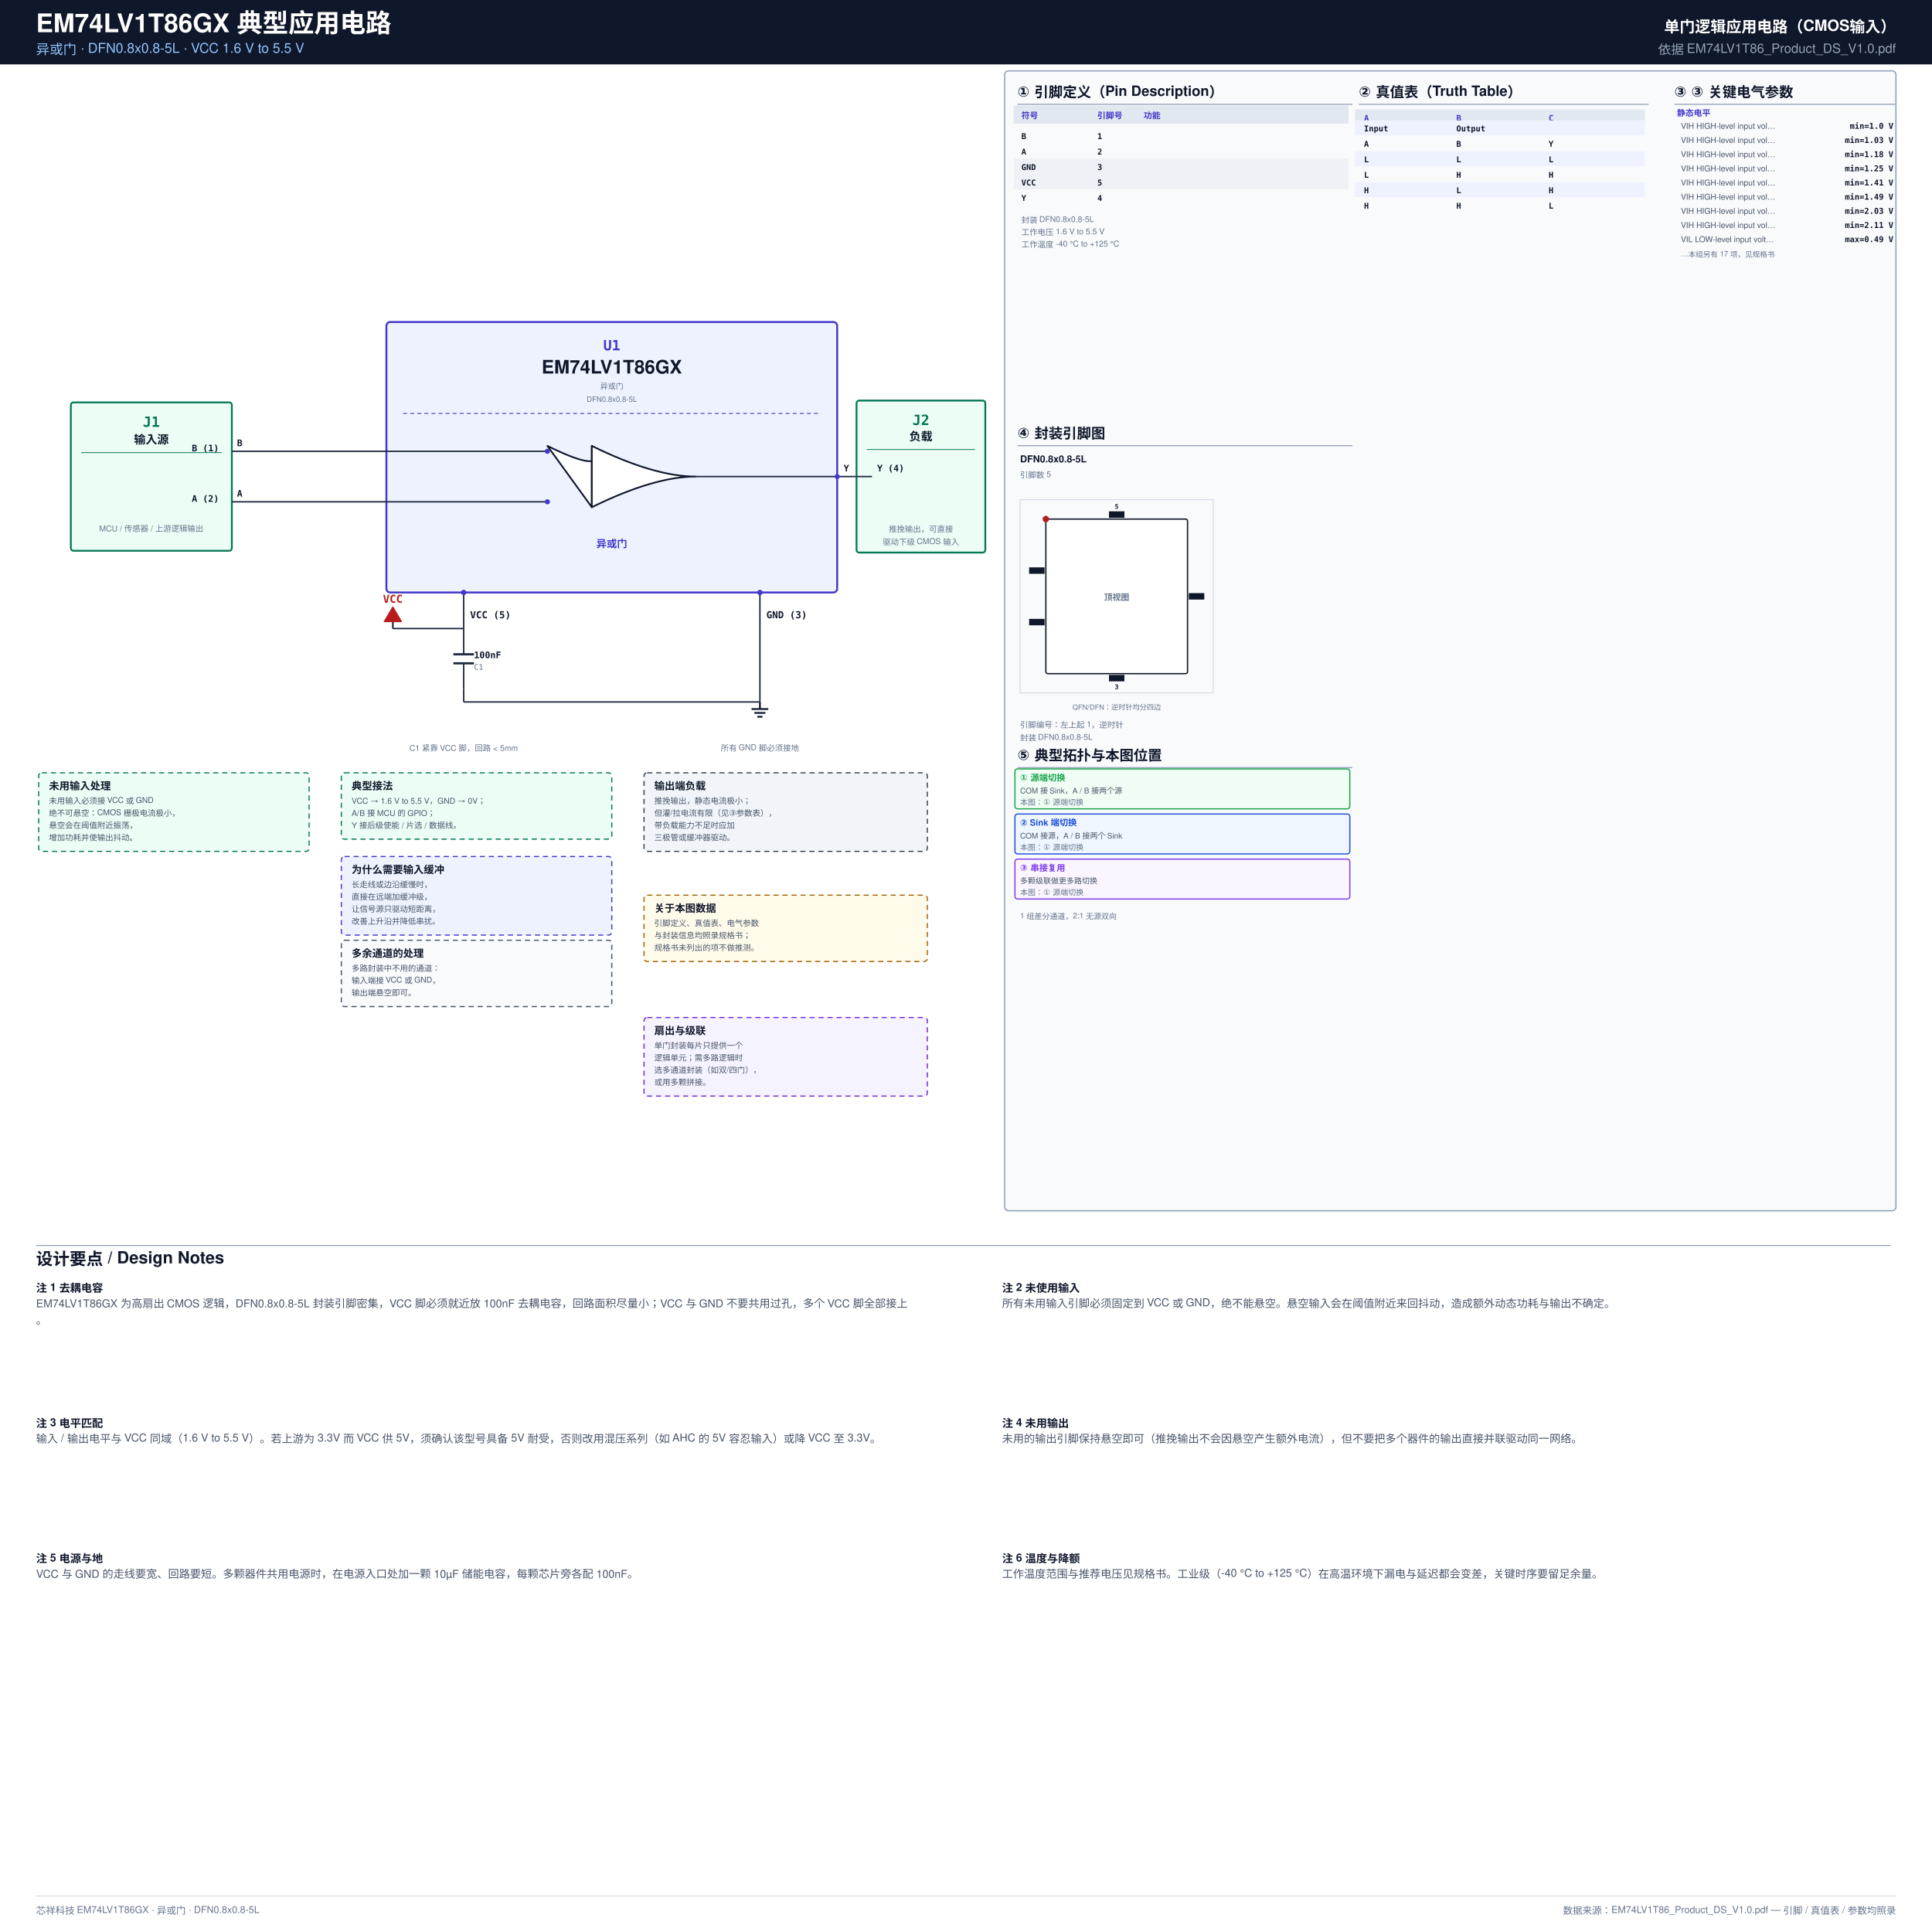
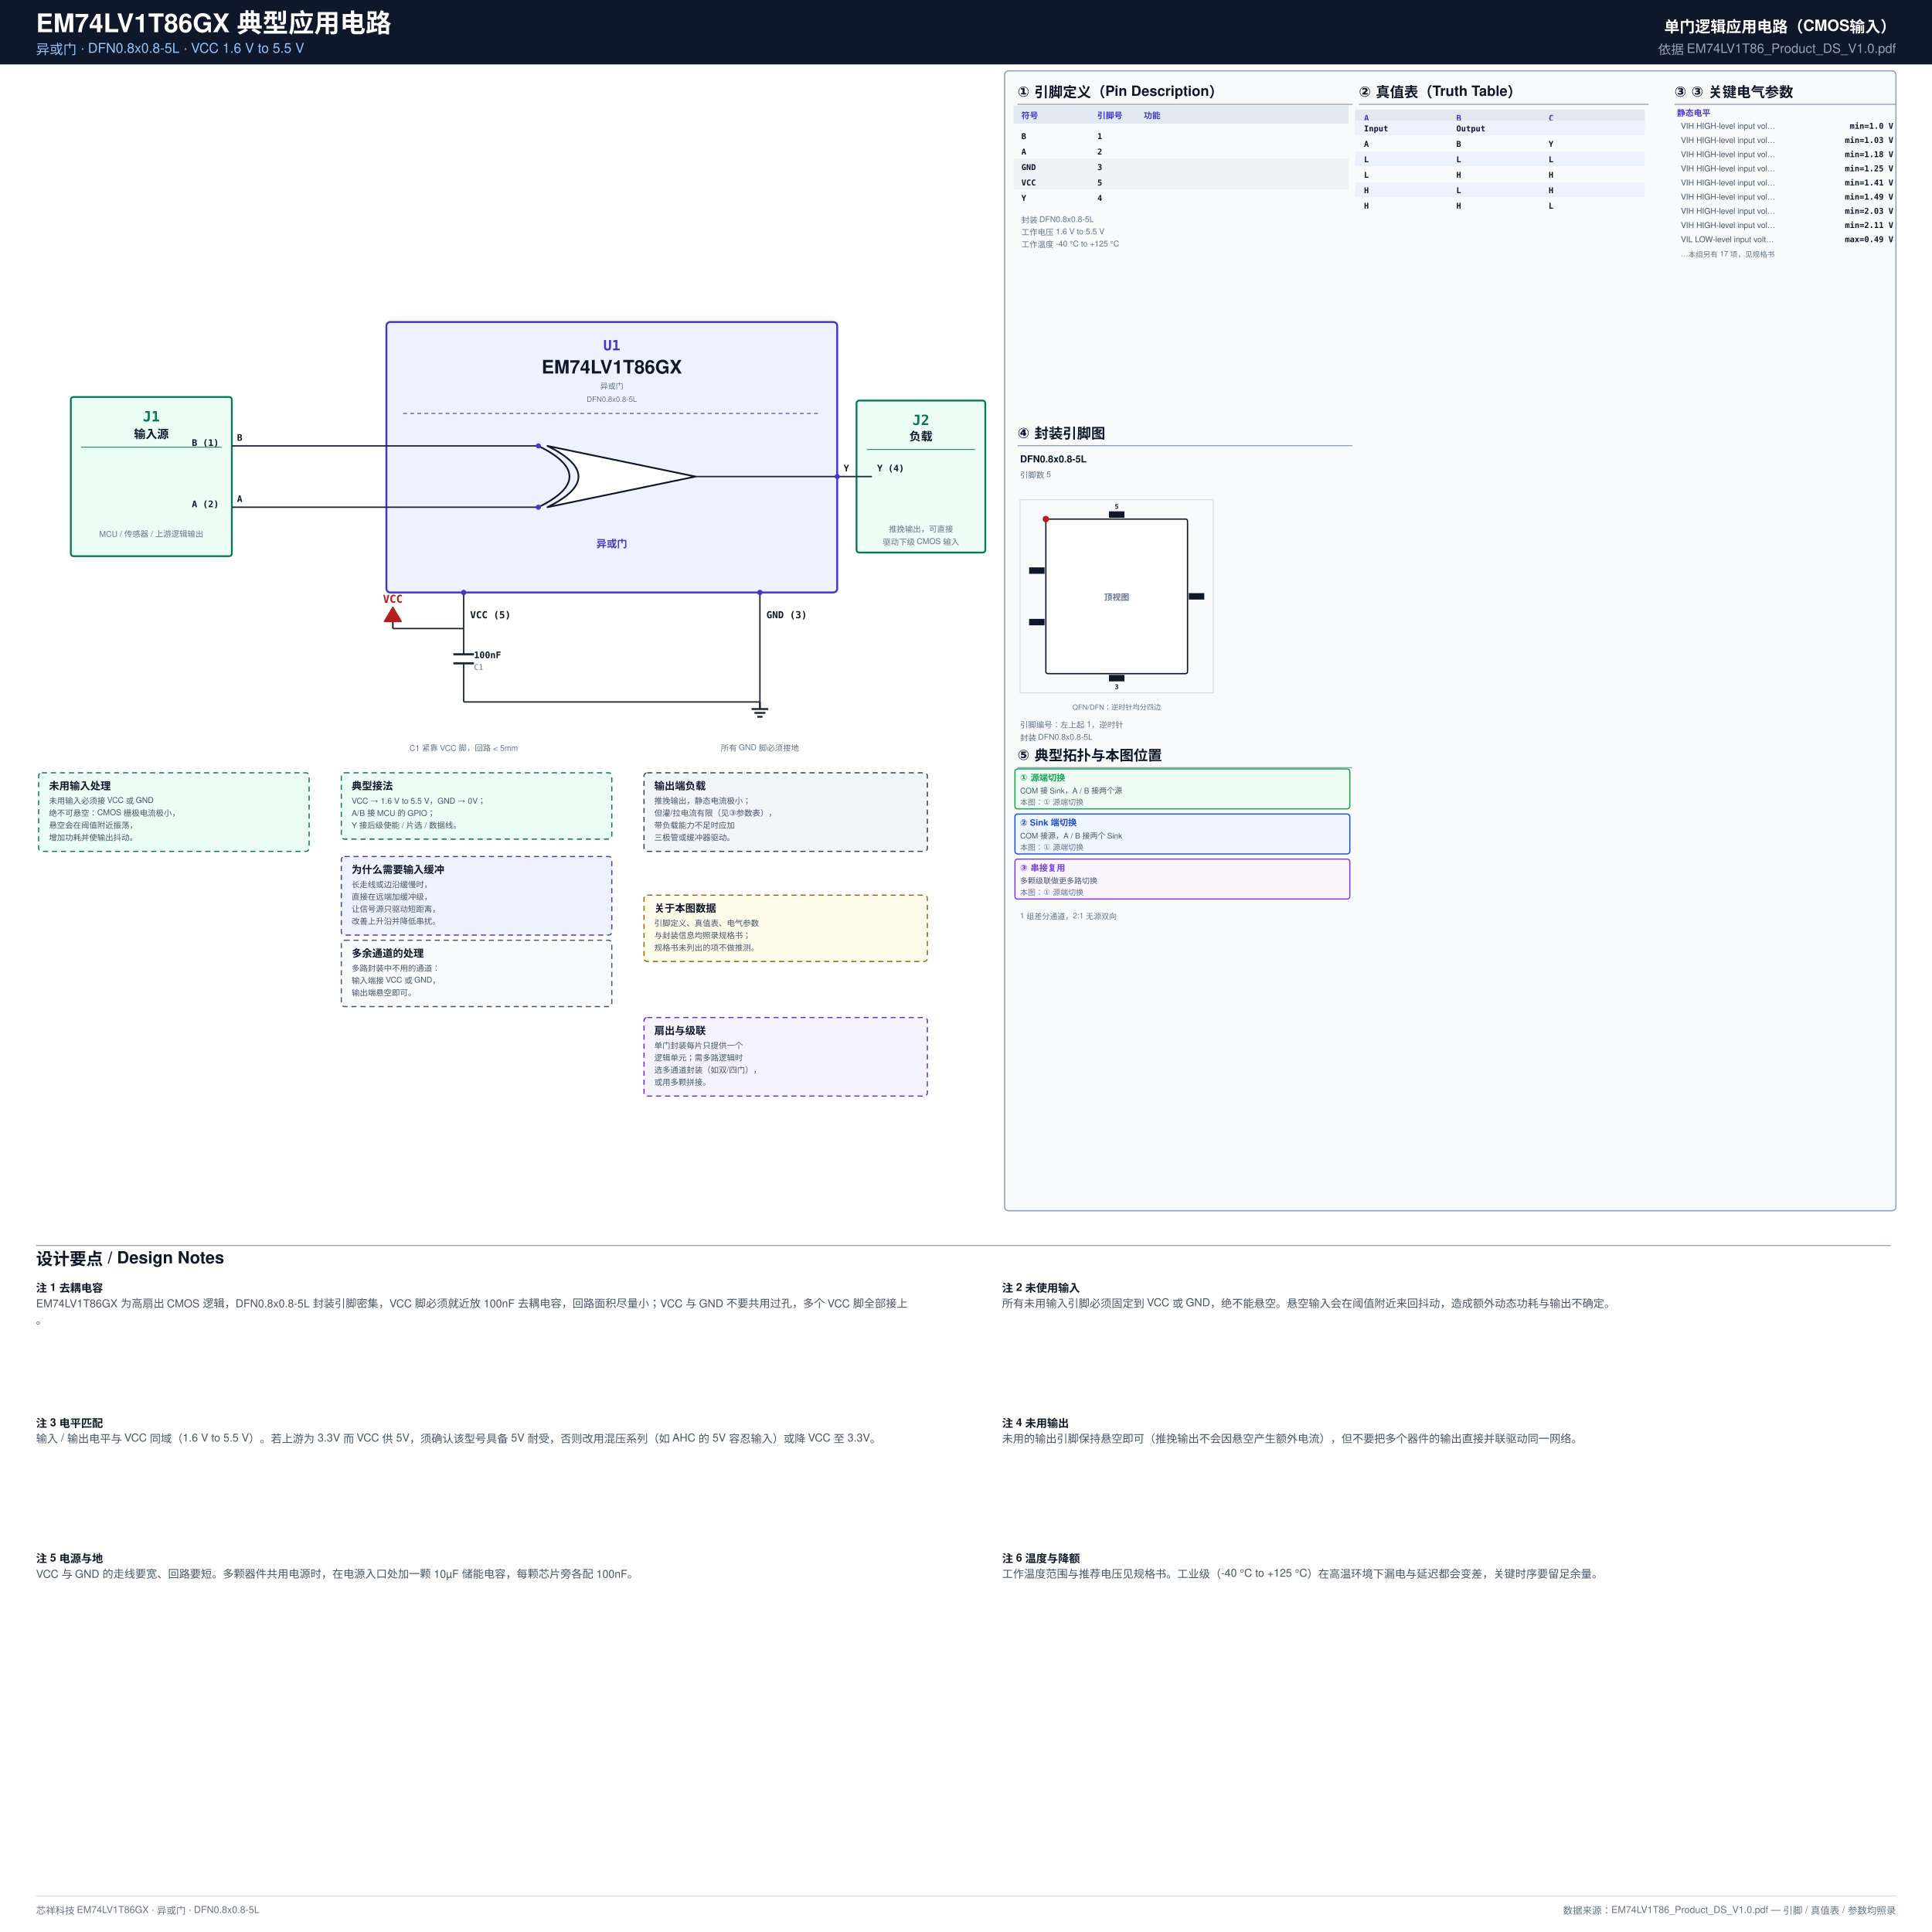
<svg xmlns="http://www.w3.org/2000/svg" width="3000" height="3000" viewBox="0 0 3000 3000">
  <rect x="0" y="0" width="3000" height="3000" rx="0" fill="#ffffff" stroke="none" stroke-width="0" />
  <rect x="0" y="0" width="3000" height="100" rx="0" fill="#0f172a" stroke="none" stroke-width="0" />
  <text x="56" y="50" font-family="PingFang SC, Helvetica Neue, Helvetica, Arial, sans-serif" font-size="40" fill="#ffffff" text-anchor="start" font-weight="700">EM74LV1T86GX 典型应用电路</text>
  <text x="56" y="84" font-family="PingFang SC, Helvetica Neue, Helvetica, Arial, sans-serif" font-size="21" fill="#93c5fd" text-anchor="start" font-weight="500">异或门 · DFN0.8x0.8-5L · VCC 1.6 V to 5.5 V</text>
  <text x="2944" y="50" font-family="PingFang SC, Helvetica Neue, Helvetica, Arial, sans-serif" font-size="24" fill="#ffffff" text-anchor="end" font-weight="600">单门逻辑应用电路（CMOS输入）</text>
  <text x="2944" y="84" font-family="PingFang SC, Helvetica Neue, Helvetica, Arial, sans-serif" font-size="20" fill="#94a3b8" text-anchor="end" font-weight="normal">依据 EM74LV1T86_Product_DS_V1.0.pdf</text>
-   <rect x="110" y="624.8" width="250" height="230.4" rx="4" fill="#ecfdf5" stroke="#047857" stroke-width="2.8" />
-   <text x="235.0" y="662.8" font-family="Menlo, Monaco, Consolas, monospace" font-size="22" fill="#047857" text-anchor="middle" font-weight="700">J1</text>
-   <text x="235.0" y="688.8" font-family="PingFang SC, Helvetica Neue, Helvetica, Arial, sans-serif" font-size="18" fill="#0f172a" text-anchor="middle" font-weight="700">输入源</text>
-   <line x1="126" y1="702.8" x2="344" y2="702.8" stroke="#047857" stroke-width="1.2" />
-   <text x="340" y="700.8" font-family="Menlo, Monaco, Consolas, monospace" font-size="14" fill="#0f172a" text-anchor="end" font-weight="600">B (1)</text>
-   <text x="340" y="779.2" font-family="Menlo, Monaco, Consolas, monospace" font-size="14" fill="#0f172a" text-anchor="end" font-weight="600">A (2)</text>
-   <text x="235.0" y="825.2" font-family="PingFang SC, Helvetica Neue, Helvetica, Arial, sans-serif" font-size="12.5" fill="#64748b" text-anchor="middle" font-weight="normal">MCU / 传感器 / 上游逻辑输出</text>
+   <rect x="110" y="616.4" width="250" height="247.2" rx="4" fill="#ecfdf5" stroke="#047857" stroke-width="2.8" />
+   <text x="235.0" y="654.4" font-family="Menlo, Monaco, Consolas, monospace" font-size="22" fill="#047857" text-anchor="middle" font-weight="700">J1</text>
+   <text x="235.0" y="680.4" font-family="PingFang SC, Helvetica Neue, Helvetica, Arial, sans-serif" font-size="18" fill="#0f172a" text-anchor="middle" font-weight="700">输入源</text>
+   <line x1="126" y1="694.4" x2="344" y2="694.4" stroke="#047857" stroke-width="1.2" />
+   <text x="340" y="692.4" font-family="Menlo, Monaco, Consolas, monospace" font-size="14" fill="#0f172a" text-anchor="end" font-weight="600">B (1)</text>
+   <text x="340" y="787.6" font-family="Menlo, Monaco, Consolas, monospace" font-size="14" fill="#0f172a" text-anchor="end" font-weight="600">A (2)</text>
+   <text x="235.0" y="833.6" font-family="PingFang SC, Helvetica Neue, Helvetica, Arial, sans-serif" font-size="12.5" fill="#64748b" text-anchor="middle" font-weight="normal">MCU / 传感器 / 上游逻辑输出</text>
  <rect x="600" y="500" width="700" height="420" rx="6" fill="#eef2ff" stroke="#4338ca" stroke-width="3.0" />
  <text x="950.0" y="544" font-family="Menlo, Monaco, Consolas, monospace" font-size="22" fill="#4338ca" text-anchor="middle" font-weight="700">U1</text>
  <text x="950.0" y="580" font-family="PingFang SC, Helvetica Neue, Helvetica, Arial, sans-serif" font-size="29" fill="#0f172a" text-anchor="middle" font-weight="700">EM74LV1T86GX</text>
  <text x="950.0" y="604" font-family="PingFang SC, Helvetica Neue, Helvetica, Arial, sans-serif" font-size="12" fill="#64748b" text-anchor="middle" font-weight="normal">异或门</text>
  <text x="950.0" y="624" font-family="PingFang SC, Helvetica Neue, Helvetica, Arial, sans-serif" font-size="11.5" fill="#64748b" text-anchor="middle" font-weight="normal">DFN0.8x0.8-5L</text>
  <line x1="626" y1="642" x2="1274" y2="642" stroke="#4338ca" stroke-width="1.4" stroke-dasharray="6 5" />
-   <path d="M850,692.4 Q946.6,740.0 919.0,692.4 L919.0,787.6 Q946.6,740.0 919.0,787.6 Z" stroke="#0f172a" stroke-width="2.6" fill="#ffffff" stroke-linejoin="round" stroke-linecap="round" />
-   <path d="M919.0,692.4 Q1015.6,740.0 1080,740.0 Q1015.6,740.0 919.0,787.6 Z" stroke="#0f172a" stroke-width="2.6" fill="#ffffff" stroke-linejoin="round" stroke-linecap="round" />
+   <path d="M850,692.4 Q946.6,740.0 850,787.6 L1080,740.0 L850,692.4 Z" stroke="#0f172a" stroke-width="2.6" fill="#ffffff" stroke-linejoin="round" stroke-linecap="round" />
+   <path d="M836,692.4 Q932.6,740.0 836,787.6" stroke="#0f172a" stroke-width="2.6" fill="none" stroke-linejoin="round" stroke-linecap="round" />
  <text x="950.0" y="850" font-family="PingFang SC, Helvetica Neue, Helvetica, Arial, sans-serif" font-size="16" fill="#4338ca" text-anchor="middle" font-weight="700">异或门</text>
-   <line x1="360" y1="700.8" x2="850" y2="700.8" stroke="#1e293b" stroke-width="2.2" />
-   <circle cx="850" cy="700.8" r="4.0" fill="#4338ca" />
-   <text x="368" y="692.8" font-family="Menlo, Monaco, Consolas, monospace" font-size="14" fill="#0f172a" text-anchor="start" font-weight="600">B</text>
-   <line x1="360" y1="779.2" x2="850" y2="779.2" stroke="#1e293b" stroke-width="2.2" />
-   <circle cx="850" cy="779.2" r="4.0" fill="#4338ca" />
-   <text x="368" y="771.2" font-family="Menlo, Monaco, Consolas, monospace" font-size="14" fill="#0f172a" text-anchor="start" font-weight="600">A</text>
+   <line x1="360" y1="692.4" x2="836" y2="692.4" stroke="#1e293b" stroke-width="2.2" />
+   <circle cx="836" cy="692.4" r="4.0" fill="#4338ca" />
+   <text x="368" y="684.4" font-family="Menlo, Monaco, Consolas, monospace" font-size="14" fill="#0f172a" text-anchor="start" font-weight="600">B</text>
+   <line x1="360" y1="787.6" x2="836" y2="787.6" stroke="#1e293b" stroke-width="2.2" />
+   <circle cx="836" cy="787.6" r="4.0" fill="#4338ca" />
+   <text x="368" y="779.6" font-family="Menlo, Monaco, Consolas, monospace" font-size="14" fill="#0f172a" text-anchor="start" font-weight="600">A</text>
  <line x1="1080" y1="740.0" x2="1300" y2="740.0" stroke="#1e293b" stroke-width="2.2" />
  <line x1="1300" y1="740.0" x2="1330" y2="740.0" stroke="#1e293b" stroke-width="2.2" />
  <circle cx="1300" cy="740.0" r="4.0" fill="#4338ca" />
  <text x="1310" y="732.0" font-family="Menlo, Monaco, Consolas, monospace" font-size="14" fill="#0f172a" text-anchor="start" font-weight="600">Y (4)</text>
  <line x1="720" y1="920" x2="720" y2="976" stroke="#1e293b" stroke-width="2.2" />
  <circle cx="720" cy="920" r="4.2" fill="#4338ca" />
  <text x="730" y="960" font-family="Menlo, Monaco, Consolas, monospace" font-size="15" fill="#0f172a" text-anchor="start" font-weight="600">VCC (5)</text>
  <line x1="610" y1="976" x2="720" y2="976" stroke="#1e293b" stroke-width="2.2" />
  <line x1="610" y1="976" x2="610" y2="965" stroke="#1e293b" stroke-width="2.6" />
  <path d="M597,965 L623,965 L610,943 Z" stroke="#b91c1c" stroke-width="2.2" fill="#b91c1c" stroke-linejoin="round" stroke-linecap="round" />
  <text x="610" y="936" font-family="Menlo, Monaco, Consolas, monospace" font-size="17" fill="#b91c1c" text-anchor="middle" font-weight="700">VCC</text>
  <line x1="720" y1="976" x2="720" y2="1016.0" stroke="#1e293b" stroke-width="2.2" />
  <line x1="704.0" y1="1016.0" x2="736.0" y2="1016.0" stroke="#1e293b" stroke-width="3.4" />
  <line x1="704.0" y1="1030.0" x2="736.0" y2="1030.0" stroke="#1e293b" stroke-width="3.4" />
  <line x1="720" y1="1030.0" x2="720" y2="1070" stroke="#1e293b" stroke-width="2.2" />
  <text x="736" y="1022.0" font-family="Menlo, Monaco, Consolas, monospace" font-size="14" fill="#0f172a" text-anchor="start" font-weight="700">100nF</text>
  <text x="736" y="1040.0" font-family="Menlo, Monaco, Consolas, monospace" font-size="12" fill="#64748b" text-anchor="start" font-weight="500">C1</text>
  <line x1="720" y1="1070" x2="720" y2="1090" stroke="#1e293b" stroke-width="2.2" />
  <text x="720" y="1166" font-family="PingFang SC, Helvetica Neue, Helvetica, Arial, sans-serif" font-size="12.5" fill="#64748b" text-anchor="middle" font-weight="normal">C1 紧靠 VCC 脚，回路 &lt; 5mm</text>
  <line x1="1180" y1="920" x2="1180" y2="1090" stroke="#1e293b" stroke-width="2.2" />
  <circle cx="1180" cy="920" r="4.2" fill="#4338ca" />
  <text x="1190" y="960" font-family="Menlo, Monaco, Consolas, monospace" font-size="15" fill="#0f172a" text-anchor="start" font-weight="600">GND (3)</text>
  <line x1="1180" y1="1090" x2="1180" y2="1101.0" stroke="#1e293b" stroke-width="3.0" />
  <line x1="1167.0" y1="1101.0" x2="1193.0" y2="1101.0" stroke="#1e293b" stroke-width="3.0" />
  <line x1="1171.5" y1="1107.0" x2="1188.5" y2="1107.0" stroke="#1e293b" stroke-width="3.0" />
  <line x1="1176.0" y1="1113.0" x2="1184.0" y2="1113.0" stroke="#1e293b" stroke-width="3.0" />
  <text x="1180" y="1166" font-family="PingFang SC, Helvetica Neue, Helvetica, Arial, sans-serif" font-size="12.5" fill="#64748b" text-anchor="middle" font-weight="normal">所有 GND 脚必须接地</text>
  <line x1="720" y1="1090" x2="1180" y2="1090" stroke="#1e293b" stroke-width="2.2" />
  <rect x="1330" y="622.0" width="200" height="236" rx="4" fill="#ecfdf5" stroke="#047857" stroke-width="2.8" />
  <text x="1430.0" y="660.0" font-family="Menlo, Monaco, Consolas, monospace" font-size="22" fill="#047857" text-anchor="middle" font-weight="700">J2</text>
  <text x="1430.0" y="684.0" font-family="PingFang SC, Helvetica Neue, Helvetica, Arial, sans-serif" font-size="18" fill="#0f172a" text-anchor="middle" font-weight="700">负载</text>
  <line x1="1346" y1="698.0" x2="1514" y2="698.0" stroke="#047857" stroke-width="1.2" />
  <line x1="1330" y1="740.0" x2="1354" y2="740.0" stroke="#1e293b" stroke-width="2.2" />
  <text x="1362" y="732.0" font-family="Menlo, Monaco, Consolas, monospace" font-size="14" fill="#0f172a" text-anchor="start" font-weight="600">Y (4)</text>
  <text x="1430.0" y="826.0" font-family="PingFang SC, Helvetica Neue, Helvetica, Arial, sans-serif" font-size="12.5" fill="#64748b" text-anchor="middle" font-weight="normal">推挽输出，可直接</text>
  <text x="1430.0" y="846.0" font-family="PingFang SC, Helvetica Neue, Helvetica, Arial, sans-serif" font-size="12.5" fill="#64748b" text-anchor="middle" font-weight="normal">驱动下级 CMOS 输入</text>
  <rect x="60" y="1200" width="420" height="122" rx="5" fill="#ecfdf5" stroke="#047857" stroke-width="1.8" stroke-dasharray="8 6" />
  <text x="76" y="1226" font-family="PingFang SC, Helvetica Neue, Helvetica, Arial, sans-serif" font-size="16" fill="#0f172a" text-anchor="start" font-weight="700">未用输入处理</text>
  <text x="76" y="1248" font-family="PingFang SC, Helvetica Neue, Helvetica, Arial, sans-serif" font-size="12.5" fill="#475569" text-anchor="start" font-weight="normal">未用输入必须接 VCC 或 GND</text>
  <text x="76" y="1267" font-family="PingFang SC, Helvetica Neue, Helvetica, Arial, sans-serif" font-size="12.5" fill="#475569" text-anchor="start" font-weight="normal">绝不可悬空：CMOS 栅极电流极小，</text>
  <text x="76" y="1286" font-family="PingFang SC, Helvetica Neue, Helvetica, Arial, sans-serif" font-size="12.5" fill="#475569" text-anchor="start" font-weight="normal">悬空会在阈值附近振荡，</text>
  <text x="76" y="1305" font-family="PingFang SC, Helvetica Neue, Helvetica, Arial, sans-serif" font-size="12.5" fill="#475569" text-anchor="start" font-weight="normal">增加功耗并使输出抖动。</text>
  <rect x="530" y="1200" width="420" height="103" rx="5" fill="#ecfdf5" stroke="#047857" stroke-width="1.8" stroke-dasharray="8 6" />
  <text x="546" y="1226" font-family="PingFang SC, Helvetica Neue, Helvetica, Arial, sans-serif" font-size="16" fill="#0f172a" text-anchor="start" font-weight="700">典型接法</text>
  <text x="546" y="1248" font-family="PingFang SC, Helvetica Neue, Helvetica, Arial, sans-serif" font-size="12.5" fill="#475569" text-anchor="start" font-weight="normal">VCC → 1.6 V to 5.5 V，GND → 0V；</text>
  <text x="546" y="1267" font-family="PingFang SC, Helvetica Neue, Helvetica, Arial, sans-serif" font-size="12.5" fill="#475569" text-anchor="start" font-weight="normal">A/B 接 MCU 的 GPIO；</text>
  <text x="546" y="1286" font-family="PingFang SC, Helvetica Neue, Helvetica, Arial, sans-serif" font-size="12.5" fill="#475569" text-anchor="start" font-weight="normal">Y 接后级使能 / 片选 / 数据线。</text>
  <rect x="530" y="1330" width="420" height="122" rx="5" fill="#eef2ff" stroke="#4338ca" stroke-width="1.8" stroke-dasharray="8 6" />
  <text x="546" y="1356" font-family="PingFang SC, Helvetica Neue, Helvetica, Arial, sans-serif" font-size="16" fill="#0f172a" text-anchor="start" font-weight="700">为什么需要输入缓冲</text>
  <text x="546" y="1378" font-family="PingFang SC, Helvetica Neue, Helvetica, Arial, sans-serif" font-size="12.5" fill="#475569" text-anchor="start" font-weight="normal">长走线或边沿缓慢时，</text>
  <text x="546" y="1397" font-family="PingFang SC, Helvetica Neue, Helvetica, Arial, sans-serif" font-size="12.5" fill="#475569" text-anchor="start" font-weight="normal">直接在远端加缓冲级，</text>
  <text x="546" y="1416" font-family="PingFang SC, Helvetica Neue, Helvetica, Arial, sans-serif" font-size="12.5" fill="#475569" text-anchor="start" font-weight="normal">让信号源只驱动短距离，</text>
  <text x="546" y="1435" font-family="PingFang SC, Helvetica Neue, Helvetica, Arial, sans-serif" font-size="12.5" fill="#475569" text-anchor="start" font-weight="normal">改善上升沿并降低串扰。</text>
  <rect x="530" y="1460" width="420" height="103" rx="5" fill="#f8fafc" stroke="#475569" stroke-width="1.8" stroke-dasharray="8 6" />
  <text x="546" y="1486" font-family="PingFang SC, Helvetica Neue, Helvetica, Arial, sans-serif" font-size="16" fill="#0f172a" text-anchor="start" font-weight="700">多余通道的处理</text>
  <text x="546" y="1508" font-family="PingFang SC, Helvetica Neue, Helvetica, Arial, sans-serif" font-size="12.5" fill="#475569" text-anchor="start" font-weight="normal">多路封装中不用的通道：</text>
  <text x="546" y="1527" font-family="PingFang SC, Helvetica Neue, Helvetica, Arial, sans-serif" font-size="12.5" fill="#475569" text-anchor="start" font-weight="normal">输入端接 VCC 或 GND，</text>
  <text x="546" y="1546" font-family="PingFang SC, Helvetica Neue, Helvetica, Arial, sans-serif" font-size="12.5" fill="#475569" text-anchor="start" font-weight="normal">输出端悬空即可。</text>
  <rect x="1000" y="1200" width="440" height="122" rx="5" fill="#f1f5f9" stroke="#334155" stroke-width="1.8" stroke-dasharray="8 6" />
  <text x="1016" y="1226" font-family="PingFang SC, Helvetica Neue, Helvetica, Arial, sans-serif" font-size="16" fill="#0f172a" text-anchor="start" font-weight="700">输出端负载</text>
  <text x="1016" y="1248" font-family="PingFang SC, Helvetica Neue, Helvetica, Arial, sans-serif" font-size="12.5" fill="#475569" text-anchor="start" font-weight="normal">推挽输出，静态电流极小；</text>
  <text x="1016" y="1267" font-family="PingFang SC, Helvetica Neue, Helvetica, Arial, sans-serif" font-size="12.5" fill="#475569" text-anchor="start" font-weight="normal">但灌/拉电流有限（见③参数表），</text>
  <text x="1016" y="1286" font-family="PingFang SC, Helvetica Neue, Helvetica, Arial, sans-serif" font-size="12.5" fill="#475569" text-anchor="start" font-weight="normal">带负载能力不足时应加</text>
  <text x="1016" y="1305" font-family="PingFang SC, Helvetica Neue, Helvetica, Arial, sans-serif" font-size="12.5" fill="#475569" text-anchor="start" font-weight="normal">三极管或缓冲器驱动。</text>
  <rect x="1000" y="1390" width="440" height="103" rx="5" fill="#fffbeb" stroke="#a16207" stroke-width="1.8" stroke-dasharray="8 6" />
  <text x="1016" y="1416" font-family="PingFang SC, Helvetica Neue, Helvetica, Arial, sans-serif" font-size="16" fill="#0f172a" text-anchor="start" font-weight="700">关于本图数据</text>
  <text x="1016" y="1438" font-family="PingFang SC, Helvetica Neue, Helvetica, Arial, sans-serif" font-size="12.5" fill="#475569" text-anchor="start" font-weight="normal">引脚定义、真值表、电气参数</text>
  <text x="1016" y="1457" font-family="PingFang SC, Helvetica Neue, Helvetica, Arial, sans-serif" font-size="12.5" fill="#475569" text-anchor="start" font-weight="normal">与封装信息均照录规格书；</text>
  <text x="1016" y="1476" font-family="PingFang SC, Helvetica Neue, Helvetica, Arial, sans-serif" font-size="12.5" fill="#475569" text-anchor="start" font-weight="normal">规格书未列出的项不做推测。</text>
  <rect x="1000" y="1580" width="440" height="122" rx="5" fill="#f5f3ff" stroke="#6d28d9" stroke-width="1.8" stroke-dasharray="8 6" />
  <text x="1016" y="1606" font-family="PingFang SC, Helvetica Neue, Helvetica, Arial, sans-serif" font-size="16" fill="#0f172a" text-anchor="start" font-weight="700">扇出与级联</text>
  <text x="1016" y="1628" font-family="PingFang SC, Helvetica Neue, Helvetica, Arial, sans-serif" font-size="12.5" fill="#475569" text-anchor="start" font-weight="normal">单门封装每片只提供一个</text>
  <text x="1016" y="1647" font-family="PingFang SC, Helvetica Neue, Helvetica, Arial, sans-serif" font-size="12.5" fill="#475569" text-anchor="start" font-weight="normal">逻辑单元；需多路逻辑时</text>
  <text x="1016" y="1666" font-family="PingFang SC, Helvetica Neue, Helvetica, Arial, sans-serif" font-size="12.5" fill="#475569" text-anchor="start" font-weight="normal">选多通道封装（如双/四门），</text>
  <text x="1016" y="1685" font-family="PingFang SC, Helvetica Neue, Helvetica, Arial, sans-serif" font-size="12.5" fill="#475569" text-anchor="start" font-weight="normal">或用多颗拼接。</text>
  <rect x="1560" y="110" width="1384" height="1770" rx="6" fill="#f8fafc" stroke="#94a3b8" stroke-width="2.0" />
  <text x="1580" y="150" font-family="PingFang SC, Helvetica Neue, Helvetica, Arial, sans-serif" font-size="22" fill="#0f172a" text-anchor="start" font-weight="700">① 引脚定义（Pin Description）</text>
  <line x1="1580" y1="162" x2="2100" y2="162" stroke="#94a3b8" stroke-width="1.6" />
  <rect x="1574.0" y="164" width="520.0" height="28" rx="0" fill="#e2e8f0" stroke="none" stroke-width="0" />
  <text x="1586.0" y="184" font-family="Menlo, Monaco, Consolas, monospace" font-size="13" fill="#4338ca" text-anchor="start" font-weight="700">符号</text>
  <text x="1704.0" y="184" font-family="Menlo, Monaco, Consolas, monospace" font-size="13" fill="#4338ca" text-anchor="start" font-weight="700">引脚号</text>
  <text x="1776.0" y="184" font-family="Menlo, Monaco, Consolas, monospace" font-size="13" fill="#4338ca" text-anchor="start" font-weight="700">功能</text>
  <text x="1586.0" y="216" font-family="Menlo, Monaco, Consolas, monospace" font-size="12.5" fill="#0f172a" text-anchor="start" font-weight="600">B</text>
  <text x="1704.0" y="216" font-family="Menlo, Monaco, Consolas, monospace" font-size="12.5" fill="#0f172a" text-anchor="start" font-weight="600">1</text>
  <text x="1586.0" y="240" font-family="Menlo, Monaco, Consolas, monospace" font-size="12.5" fill="#0f172a" text-anchor="start" font-weight="600">A</text>
  <text x="1704.0" y="240" font-family="Menlo, Monaco, Consolas, monospace" font-size="12.5" fill="#0f172a" text-anchor="start" font-weight="600">2</text>
  <rect x="1574.0" y="246" width="520.0" height="24" rx="0" fill="#eef2f7" stroke="none" stroke-width="0" />
  <text x="1586.0" y="264" font-family="Menlo, Monaco, Consolas, monospace" font-size="12.5" fill="#0f172a" text-anchor="start" font-weight="600">GND</text>
  <text x="1704.0" y="264" font-family="Menlo, Monaco, Consolas, monospace" font-size="12.5" fill="#0f172a" text-anchor="start" font-weight="600">3</text>
  <rect x="1574.0" y="270" width="520.0" height="24" rx="0" fill="#eef2f7" stroke="none" stroke-width="0" />
  <text x="1586.0" y="288" font-family="Menlo, Monaco, Consolas, monospace" font-size="12.5" fill="#0f172a" text-anchor="start" font-weight="600">VCC</text>
  <text x="1704.0" y="288" font-family="Menlo, Monaco, Consolas, monospace" font-size="12.5" fill="#0f172a" text-anchor="start" font-weight="600">5</text>
  <text x="1586.0" y="312" font-family="Menlo, Monaco, Consolas, monospace" font-size="12.5" fill="#0f172a" text-anchor="start" font-weight="600">Y</text>
  <text x="1704.0" y="312" font-family="Menlo, Monaco, Consolas, monospace" font-size="12.5" fill="#0f172a" text-anchor="start" font-weight="600">4</text>
  <text x="1586" y="346" font-family="PingFang SC, Helvetica Neue, Helvetica, Arial, sans-serif" font-size="12.5" fill="#64748b" text-anchor="start" font-weight="normal">封装 DFN0.8x0.8-5L</text>
  <text x="1586" y="365" font-family="PingFang SC, Helvetica Neue, Helvetica, Arial, sans-serif" font-size="12.5" fill="#64748b" text-anchor="start" font-weight="normal">工作电压 1.6 V to 5.5 V</text>
  <text x="1586" y="384" font-family="PingFang SC, Helvetica Neue, Helvetica, Arial, sans-serif" font-size="12.5" fill="#64748b" text-anchor="start" font-weight="normal">工作温度 -40 °C to +125 °C</text>
  <text x="2110" y="150" font-family="PingFang SC, Helvetica Neue, Helvetica, Arial, sans-serif" font-size="22" fill="#0f172a" text-anchor="start" font-weight="700">② 真值表（Truth Table）</text>
  <line x1="2110" y1="162" x2="2560" y2="162" stroke="#94a3b8" stroke-width="1.6" />
  <rect x="2104" y="170" width="450" height="26" rx="0" fill="#e2e8f0" stroke="none" stroke-width="0" />
  <text x="2118" y="188" font-family="Menlo, Monaco, Consolas, monospace" font-size="13" fill="#4338ca" text-anchor="start" font-weight="700">A</text>
  <text x="2261.333" y="188" font-family="Menlo, Monaco, Consolas, monospace" font-size="13" fill="#4338ca" text-anchor="start" font-weight="700">B</text>
  <text x="2404.667" y="188" font-family="Menlo, Monaco, Consolas, monospace" font-size="13" fill="#4338ca" text-anchor="start" font-weight="700">C</text>
  <rect x="2104" y="187" width="450" height="23" rx="0" fill="#eef2ff" stroke="none" stroke-width="0" />
  <text x="2118" y="204" font-family="Menlo, Monaco, Consolas, monospace" font-size="12.5" fill="#0f172a" text-anchor="start" font-weight="600">Input</text>
  <text x="2261.333" y="204" font-family="Menlo, Monaco, Consolas, monospace" font-size="12.5" fill="#0f172a" text-anchor="start" font-weight="600">Output</text>
  <text x="2118" y="228" font-family="Menlo, Monaco, Consolas, monospace" font-size="12.5" fill="#0f172a" text-anchor="start" font-weight="600">A</text>
  <text x="2261.333" y="228" font-family="Menlo, Monaco, Consolas, monospace" font-size="12.5" fill="#0f172a" text-anchor="start" font-weight="600">B</text>
  <text x="2404.667" y="228" font-family="Menlo, Monaco, Consolas, monospace" font-size="12.5" fill="#0f172a" text-anchor="start" font-weight="600">Y</text>
  <rect x="2104" y="235" width="450" height="23" rx="0" fill="#eef2ff" stroke="none" stroke-width="0" />
  <text x="2118" y="252" font-family="Menlo, Monaco, Consolas, monospace" font-size="12.5" fill="#0f172a" text-anchor="start" font-weight="600">L</text>
  <text x="2261.333" y="252" font-family="Menlo, Monaco, Consolas, monospace" font-size="12.5" fill="#0f172a" text-anchor="start" font-weight="600">L</text>
  <text x="2404.667" y="252" font-family="Menlo, Monaco, Consolas, monospace" font-size="12.5" fill="#0f172a" text-anchor="start" font-weight="600">L</text>
  <text x="2118" y="276" font-family="Menlo, Monaco, Consolas, monospace" font-size="12.5" fill="#0f172a" text-anchor="start" font-weight="600">L</text>
  <text x="2261.333" y="276" font-family="Menlo, Monaco, Consolas, monospace" font-size="12.5" fill="#0f172a" text-anchor="start" font-weight="600">H</text>
  <text x="2404.667" y="276" font-family="Menlo, Monaco, Consolas, monospace" font-size="12.5" fill="#0f172a" text-anchor="start" font-weight="600">H</text>
  <rect x="2104" y="283" width="450" height="23" rx="0" fill="#eef2ff" stroke="none" stroke-width="0" />
  <text x="2118" y="300" font-family="Menlo, Monaco, Consolas, monospace" font-size="12.5" fill="#0f172a" text-anchor="start" font-weight="600">H</text>
  <text x="2261.333" y="300" font-family="Menlo, Monaco, Consolas, monospace" font-size="12.5" fill="#0f172a" text-anchor="start" font-weight="600">L</text>
  <text x="2404.667" y="300" font-family="Menlo, Monaco, Consolas, monospace" font-size="12.5" fill="#0f172a" text-anchor="start" font-weight="600">H</text>
  <text x="2118" y="324" font-family="Menlo, Monaco, Consolas, monospace" font-size="12.5" fill="#0f172a" text-anchor="start" font-weight="600">H</text>
  <text x="2261.333" y="324" font-family="Menlo, Monaco, Consolas, monospace" font-size="12.5" fill="#0f172a" text-anchor="start" font-weight="600">H</text>
  <text x="2404.667" y="324" font-family="Menlo, Monaco, Consolas, monospace" font-size="12.5" fill="#0f172a" text-anchor="start" font-weight="600">L</text>
  <text x="2600" y="150" font-family="PingFang SC, Helvetica Neue, Helvetica, Arial, sans-serif" font-size="22" fill="#0f172a" text-anchor="start" font-weight="700">③ ③ 关键电气参数</text>
  <line x1="2600" y1="162" x2="2944" y2="162" stroke="#94a3b8" stroke-width="1.6" />
  <text x="2604" y="180" font-family="PingFang SC, Helvetica Neue, Helvetica, Arial, sans-serif" font-size="13" fill="#4338ca" text-anchor="start" font-weight="700">静态电平</text>
  <text x="2610" y="200" font-family="PingFang SC, Helvetica Neue, Helvetica, Arial, sans-serif" font-size="12.5" fill="#475569" text-anchor="start" font-weight="normal">VIH HIGH-level input vol…</text>
  <text x="2940" y="200" font-family="Menlo, Monaco, Consolas, monospace" font-size="12.5" fill="#0f172a" text-anchor="end" font-weight="600">min=1.0 V</text>
  <text x="2610" y="222" font-family="PingFang SC, Helvetica Neue, Helvetica, Arial, sans-serif" font-size="12.5" fill="#475569" text-anchor="start" font-weight="normal">VIH HIGH-level input vol…</text>
  <text x="2940" y="222" font-family="Menlo, Monaco, Consolas, monospace" font-size="12.5" fill="#0f172a" text-anchor="end" font-weight="600">min=1.03 V</text>
  <text x="2610" y="244" font-family="PingFang SC, Helvetica Neue, Helvetica, Arial, sans-serif" font-size="12.5" fill="#475569" text-anchor="start" font-weight="normal">VIH HIGH-level input vol…</text>
  <text x="2940" y="244" font-family="Menlo, Monaco, Consolas, monospace" font-size="12.5" fill="#0f172a" text-anchor="end" font-weight="600">min=1.18 V</text>
  <text x="2610" y="266" font-family="PingFang SC, Helvetica Neue, Helvetica, Arial, sans-serif" font-size="12.5" fill="#475569" text-anchor="start" font-weight="normal">VIH HIGH-level input vol…</text>
  <text x="2940" y="266" font-family="Menlo, Monaco, Consolas, monospace" font-size="12.5" fill="#0f172a" text-anchor="end" font-weight="600">min=1.25 V</text>
  <text x="2610" y="288" font-family="PingFang SC, Helvetica Neue, Helvetica, Arial, sans-serif" font-size="12.5" fill="#475569" text-anchor="start" font-weight="normal">VIH HIGH-level input vol…</text>
  <text x="2940" y="288" font-family="Menlo, Monaco, Consolas, monospace" font-size="12.5" fill="#0f172a" text-anchor="end" font-weight="600">min=1.41 V</text>
  <text x="2610" y="310" font-family="PingFang SC, Helvetica Neue, Helvetica, Arial, sans-serif" font-size="12.5" fill="#475569" text-anchor="start" font-weight="normal">VIH HIGH-level input vol…</text>
  <text x="2940" y="310" font-family="Menlo, Monaco, Consolas, monospace" font-size="12.5" fill="#0f172a" text-anchor="end" font-weight="600">min=1.49 V</text>
  <text x="2610" y="332" font-family="PingFang SC, Helvetica Neue, Helvetica, Arial, sans-serif" font-size="12.5" fill="#475569" text-anchor="start" font-weight="normal">VIH HIGH-level input vol…</text>
  <text x="2940" y="332" font-family="Menlo, Monaco, Consolas, monospace" font-size="12.5" fill="#0f172a" text-anchor="end" font-weight="600">min=2.03 V</text>
  <text x="2610" y="354" font-family="PingFang SC, Helvetica Neue, Helvetica, Arial, sans-serif" font-size="12.5" fill="#475569" text-anchor="start" font-weight="normal">VIH HIGH-level input vol…</text>
  <text x="2940" y="354" font-family="Menlo, Monaco, Consolas, monospace" font-size="12.5" fill="#0f172a" text-anchor="end" font-weight="600">min=2.11 V</text>
  <text x="2610" y="376" font-family="PingFang SC, Helvetica Neue, Helvetica, Arial, sans-serif" font-size="12.5" fill="#475569" text-anchor="start" font-weight="normal">VIL LOW-level input volt…</text>
  <text x="2940" y="376" font-family="Menlo, Monaco, Consolas, monospace" font-size="12.5" fill="#0f172a" text-anchor="end" font-weight="600">max=0.49 V</text>
  <text x="2610" y="398" font-family="PingFang SC, Helvetica Neue, Helvetica, Arial, sans-serif" font-size="11.5" fill="#64748b" text-anchor="start" font-weight="normal">…本组另有 17 项，见规格书</text>
  <text x="1580" y="680" font-family="PingFang SC, Helvetica Neue, Helvetica, Arial, sans-serif" font-size="22" fill="#0f172a" text-anchor="start" font-weight="700">④ 封装引脚图</text>
  <line x1="1580" y1="692" x2="2100" y2="692" stroke="#94a3b8" stroke-width="1.6" />
  <text x="1584" y="718" font-family="PingFang SC, Helvetica Neue, Helvetica, Arial, sans-serif" font-size="15" fill="#0f172a" text-anchor="start" font-weight="700">DFN0.8x0.8-5L</text>
  <text x="1584" y="742" font-family="PingFang SC, Helvetica Neue, Helvetica, Arial, sans-serif" font-size="12.5" fill="#64748b" text-anchor="start" font-weight="normal">引脚数 5</text>
  <rect x="1584" y="776" width="300" height="300" rx="0" fill="#f8fafc" stroke="#cbd5e1" stroke-width="1.2" />
  <rect x="1624" y="806" width="220" height="240" rx="3" fill="#ffffff" stroke="#0f172a" stroke-width="2.0" />
  <text x="1734.0" y="932.0" font-family="PingFang SC, Helvetica Neue, Helvetica, Arial, sans-serif" font-size="13" fill="#64748b" text-anchor="middle" font-weight="700">顶视图</text>
  <circle cx="1624" cy="806" r="5.0" fill="#b91c1c" />
  <rect x="1598.0" y="881.0" width="24" height="10" rx="0" fill="#0f172a" stroke="none" stroke-width="0" />
  <text x="1610.0" y="890.0" font-family="Menlo, Monaco, Consolas, monospace" font-size="10" fill="#0f172a" text-anchor="middle" font-weight="700">1</text>
  <rect x="1598.0" y="961.0" width="24" height="10" rx="0" fill="#0f172a" stroke="none" stroke-width="0" />
  <text x="1610.0" y="970.0" font-family="Menlo, Monaco, Consolas, monospace" font-size="10" fill="#0f172a" text-anchor="middle" font-weight="700">2</text>
  <rect x="1722.0" y="1048.0" width="24" height="10" rx="0" fill="#0f172a" stroke="none" stroke-width="0" />
  <text x="1734.0" y="1070.0" font-family="Menlo, Monaco, Consolas, monospace" font-size="10" fill="#0f172a" text-anchor="middle" font-weight="700">3</text>
  <rect x="1846.0" y="921.0" width="24" height="10" rx="0" fill="#0f172a" stroke="none" stroke-width="0" />
  <text x="1858.0" y="930.0" font-family="Menlo, Monaco, Consolas, monospace" font-size="10" fill="#0f172a" text-anchor="middle" font-weight="700">4</text>
  <rect x="1722.0" y="794.0" width="24" height="10" rx="0" fill="#0f172a" stroke="none" stroke-width="0" />
  <text x="1734.0" y="790.0" font-family="Menlo, Monaco, Consolas, monospace" font-size="10" fill="#0f172a" text-anchor="middle" font-weight="700">5</text>
  <text x="1734.0" y="1102" font-family="PingFang SC, Helvetica Neue, Helvetica, Arial, sans-serif" font-size="11" fill="#64748b" text-anchor="middle" font-weight="normal">QFN/DFN：逆时针均分四边</text>
  <text x="1584" y="1130" font-family="PingFang SC, Helvetica Neue, Helvetica, Arial, sans-serif" font-size="12.5" fill="#64748b" text-anchor="start" font-weight="normal">引脚编号：左上起 1，逆时针</text>
  <text x="1584" y="1150" font-family="PingFang SC, Helvetica Neue, Helvetica, Arial, sans-serif" font-size="12.5" fill="#64748b" text-anchor="start" font-weight="normal">封装 DFN0.8x0.8-5L</text>
  <text x="1580" y="1180" font-family="PingFang SC, Helvetica Neue, Helvetica, Arial, sans-serif" font-size="22" fill="#0f172a" text-anchor="start" font-weight="700">⑤ 典型拓扑与本图位置</text>
  <line x1="1580" y1="1192" x2="2100" y2="1192" stroke="#94a3b8" stroke-width="1.6" />
  <rect x="1576" y="1194" width="520" height="62" rx="4" fill="#f0fdf4" stroke="#16a34a" stroke-width="1.8" />
  <text x="1584" y="1212" font-family="PingFang SC, Helvetica Neue, Helvetica, Arial, sans-serif" font-size="13.5" fill="#16a34a" text-anchor="start" font-weight="700">① 源端切换</text>
  <text x="1584" y="1232" font-family="PingFang SC, Helvetica Neue, Helvetica, Arial, sans-serif" font-size="12" fill="#475569" text-anchor="start" font-weight="normal">COM 接 Sink，A / B 接两个源</text>
  <text x="1584" y="1250" font-family="PingFang SC, Helvetica Neue, Helvetica, Arial, sans-serif" font-size="12" fill="#64748b" text-anchor="start" font-weight="normal">本图：① 源端切换</text>
  <rect x="1576" y="1264" width="520" height="62" rx="4" fill="#eff6ff" stroke="#1d4ed8" stroke-width="1.8" />
  <text x="1584" y="1282" font-family="PingFang SC, Helvetica Neue, Helvetica, Arial, sans-serif" font-size="13.5" fill="#1d4ed8" text-anchor="start" font-weight="700">② Sink 端切换</text>
  <text x="1584" y="1302" font-family="PingFang SC, Helvetica Neue, Helvetica, Arial, sans-serif" font-size="12" fill="#475569" text-anchor="start" font-weight="normal">COM 接源，A / B 接两个 Sink</text>
  <text x="1584" y="1320" font-family="PingFang SC, Helvetica Neue, Helvetica, Arial, sans-serif" font-size="12" fill="#64748b" text-anchor="start" font-weight="normal">本图：① 源端切换</text>
  <rect x="1576" y="1334" width="520" height="62" rx="4" fill="#faf5ff" stroke="#7c3aed" stroke-width="1.8" />
  <text x="1584" y="1352" font-family="PingFang SC, Helvetica Neue, Helvetica, Arial, sans-serif" font-size="13.5" fill="#7c3aed" text-anchor="start" font-weight="700">③ 串接复用</text>
  <text x="1584" y="1372" font-family="PingFang SC, Helvetica Neue, Helvetica, Arial, sans-serif" font-size="12" fill="#475569" text-anchor="start" font-weight="normal">多颗级联做更多路切换</text>
  <text x="1584" y="1390" font-family="PingFang SC, Helvetica Neue, Helvetica, Arial, sans-serif" font-size="12" fill="#64748b" text-anchor="start" font-weight="normal">本图：① 源端切换</text>
  <text x="1584" y="1426" font-family="PingFang SC, Helvetica Neue, Helvetica, Arial, sans-serif" font-size="12" fill="#64748b" text-anchor="start" font-weight="normal">1 组差分通道，2:1 无源双向</text>
  <line x1="56" y1="1934" x2="2936" y2="1934" stroke="#94a3b8" stroke-width="1.6" />
  <text x="56" y="1964" font-family="PingFang SC, Helvetica Neue, Helvetica, Arial, sans-serif" font-size="26" fill="#0f172a" text-anchor="start" font-weight="700">设计要点 / Design Notes</text>
  <text x="56" y="2006" font-family="PingFang SC, Helvetica Neue, Helvetica, Arial, sans-serif" font-size="17" fill="#0f172a" text-anchor="start" font-weight="700">注 1  去耦电容</text>
  <text x="56" y="2030" font-family="PingFang SC, Helvetica Neue, Helvetica, Arial, sans-serif" font-size="17" fill="#475569" text-anchor="start" font-weight="normal">EM74LV1T86GX 为高扇出 CMOS 逻辑，DFN0.8x0.8-5L 封装引脚密集，VCC 脚必须就近放 100nF 去耦电容，回路面积尽量小；VCC 与 GND 不要共用过孔，多个 VCC 脚全部接上</text>
  <text x="56" y="2056" font-family="PingFang SC, Helvetica Neue, Helvetica, Arial, sans-serif" font-size="17" fill="#475569" text-anchor="start" font-weight="normal">。</text>
  <text x="1556" y="2006" font-family="PingFang SC, Helvetica Neue, Helvetica, Arial, sans-serif" font-size="17" fill="#0f172a" text-anchor="start" font-weight="700">注 2  未使用输入</text>
  <text x="1556" y="2030" font-family="PingFang SC, Helvetica Neue, Helvetica, Arial, sans-serif" font-size="17" fill="#475569" text-anchor="start" font-weight="normal">所有未用输入引脚必须固定到 VCC 或 GND，绝不能悬空。悬空输入会在阈值附近来回抖动，造成额外动态功耗与输出不确定。</text>
  <text x="56" y="2216" font-family="PingFang SC, Helvetica Neue, Helvetica, Arial, sans-serif" font-size="17" fill="#0f172a" text-anchor="start" font-weight="700">注 3  电平匹配</text>
  <text x="56" y="2240" font-family="PingFang SC, Helvetica Neue, Helvetica, Arial, sans-serif" font-size="17" fill="#475569" text-anchor="start" font-weight="normal">输入 / 输出电平与 VCC 同域（1.6 V to 5.5 V）。若上游为 3.3V 而 VCC 供 5V，须确认该型号具备 5V 耐受，否则改用混压系列（如 AHC 的 5V 容忍输入）或降 VCC 至 3.3V。</text>
  <text x="1556" y="2216" font-family="PingFang SC, Helvetica Neue, Helvetica, Arial, sans-serif" font-size="17" fill="#0f172a" text-anchor="start" font-weight="700">注 4  未用输出</text>
  <text x="1556" y="2240" font-family="PingFang SC, Helvetica Neue, Helvetica, Arial, sans-serif" font-size="17" fill="#475569" text-anchor="start" font-weight="normal">未用的输出引脚保持悬空即可（推挽输出不会因悬空产生额外电流），但不要把多个器件的输出直接并联驱动同一网络。</text>
  <text x="56" y="2426" font-family="PingFang SC, Helvetica Neue, Helvetica, Arial, sans-serif" font-size="17" fill="#0f172a" text-anchor="start" font-weight="700">注 5  电源与地</text>
  <text x="56" y="2450" font-family="PingFang SC, Helvetica Neue, Helvetica, Arial, sans-serif" font-size="17" fill="#475569" text-anchor="start" font-weight="normal">VCC 与 GND 的走线要宽、回路要短。多颗器件共用电源时，在电源入口处加一颗 10µF 储能电容，每颗芯片旁各配 100nF。</text>
  <text x="1556" y="2426" font-family="PingFang SC, Helvetica Neue, Helvetica, Arial, sans-serif" font-size="17" fill="#0f172a" text-anchor="start" font-weight="700">注 6  温度与降额</text>
  <text x="1556" y="2450" font-family="PingFang SC, Helvetica Neue, Helvetica, Arial, sans-serif" font-size="17" fill="#475569" text-anchor="start" font-weight="normal">工作温度范围与推荐电压见规格书。工业级（-40 °C to +125 °C）在高温环境下漏电与延迟都会变差，关键时序要留足余量。</text>
  <line x1="56" y1="2944" x2="2944" y2="2944" stroke="#cbd5e1" stroke-width="1.2" />
  <text x="56" y="2972" font-family="PingFang SC, Helvetica Neue, Helvetica, Arial, sans-serif" font-size="15" fill="#64748b" text-anchor="start" font-weight="normal">芯祥科技 EM74LV1T86GX · 异或门 · DFN0.8x0.8-5L</text>
  <text x="2944" y="2972" font-family="PingFang SC, Helvetica Neue, Helvetica, Arial, sans-serif" font-size="15" fill="#64748b" text-anchor="end" font-weight="normal">数据来源：EM74LV1T86_Product_DS_V1.0.pdf — 引脚 / 真值表 / 参数均照录</text>
</svg>
